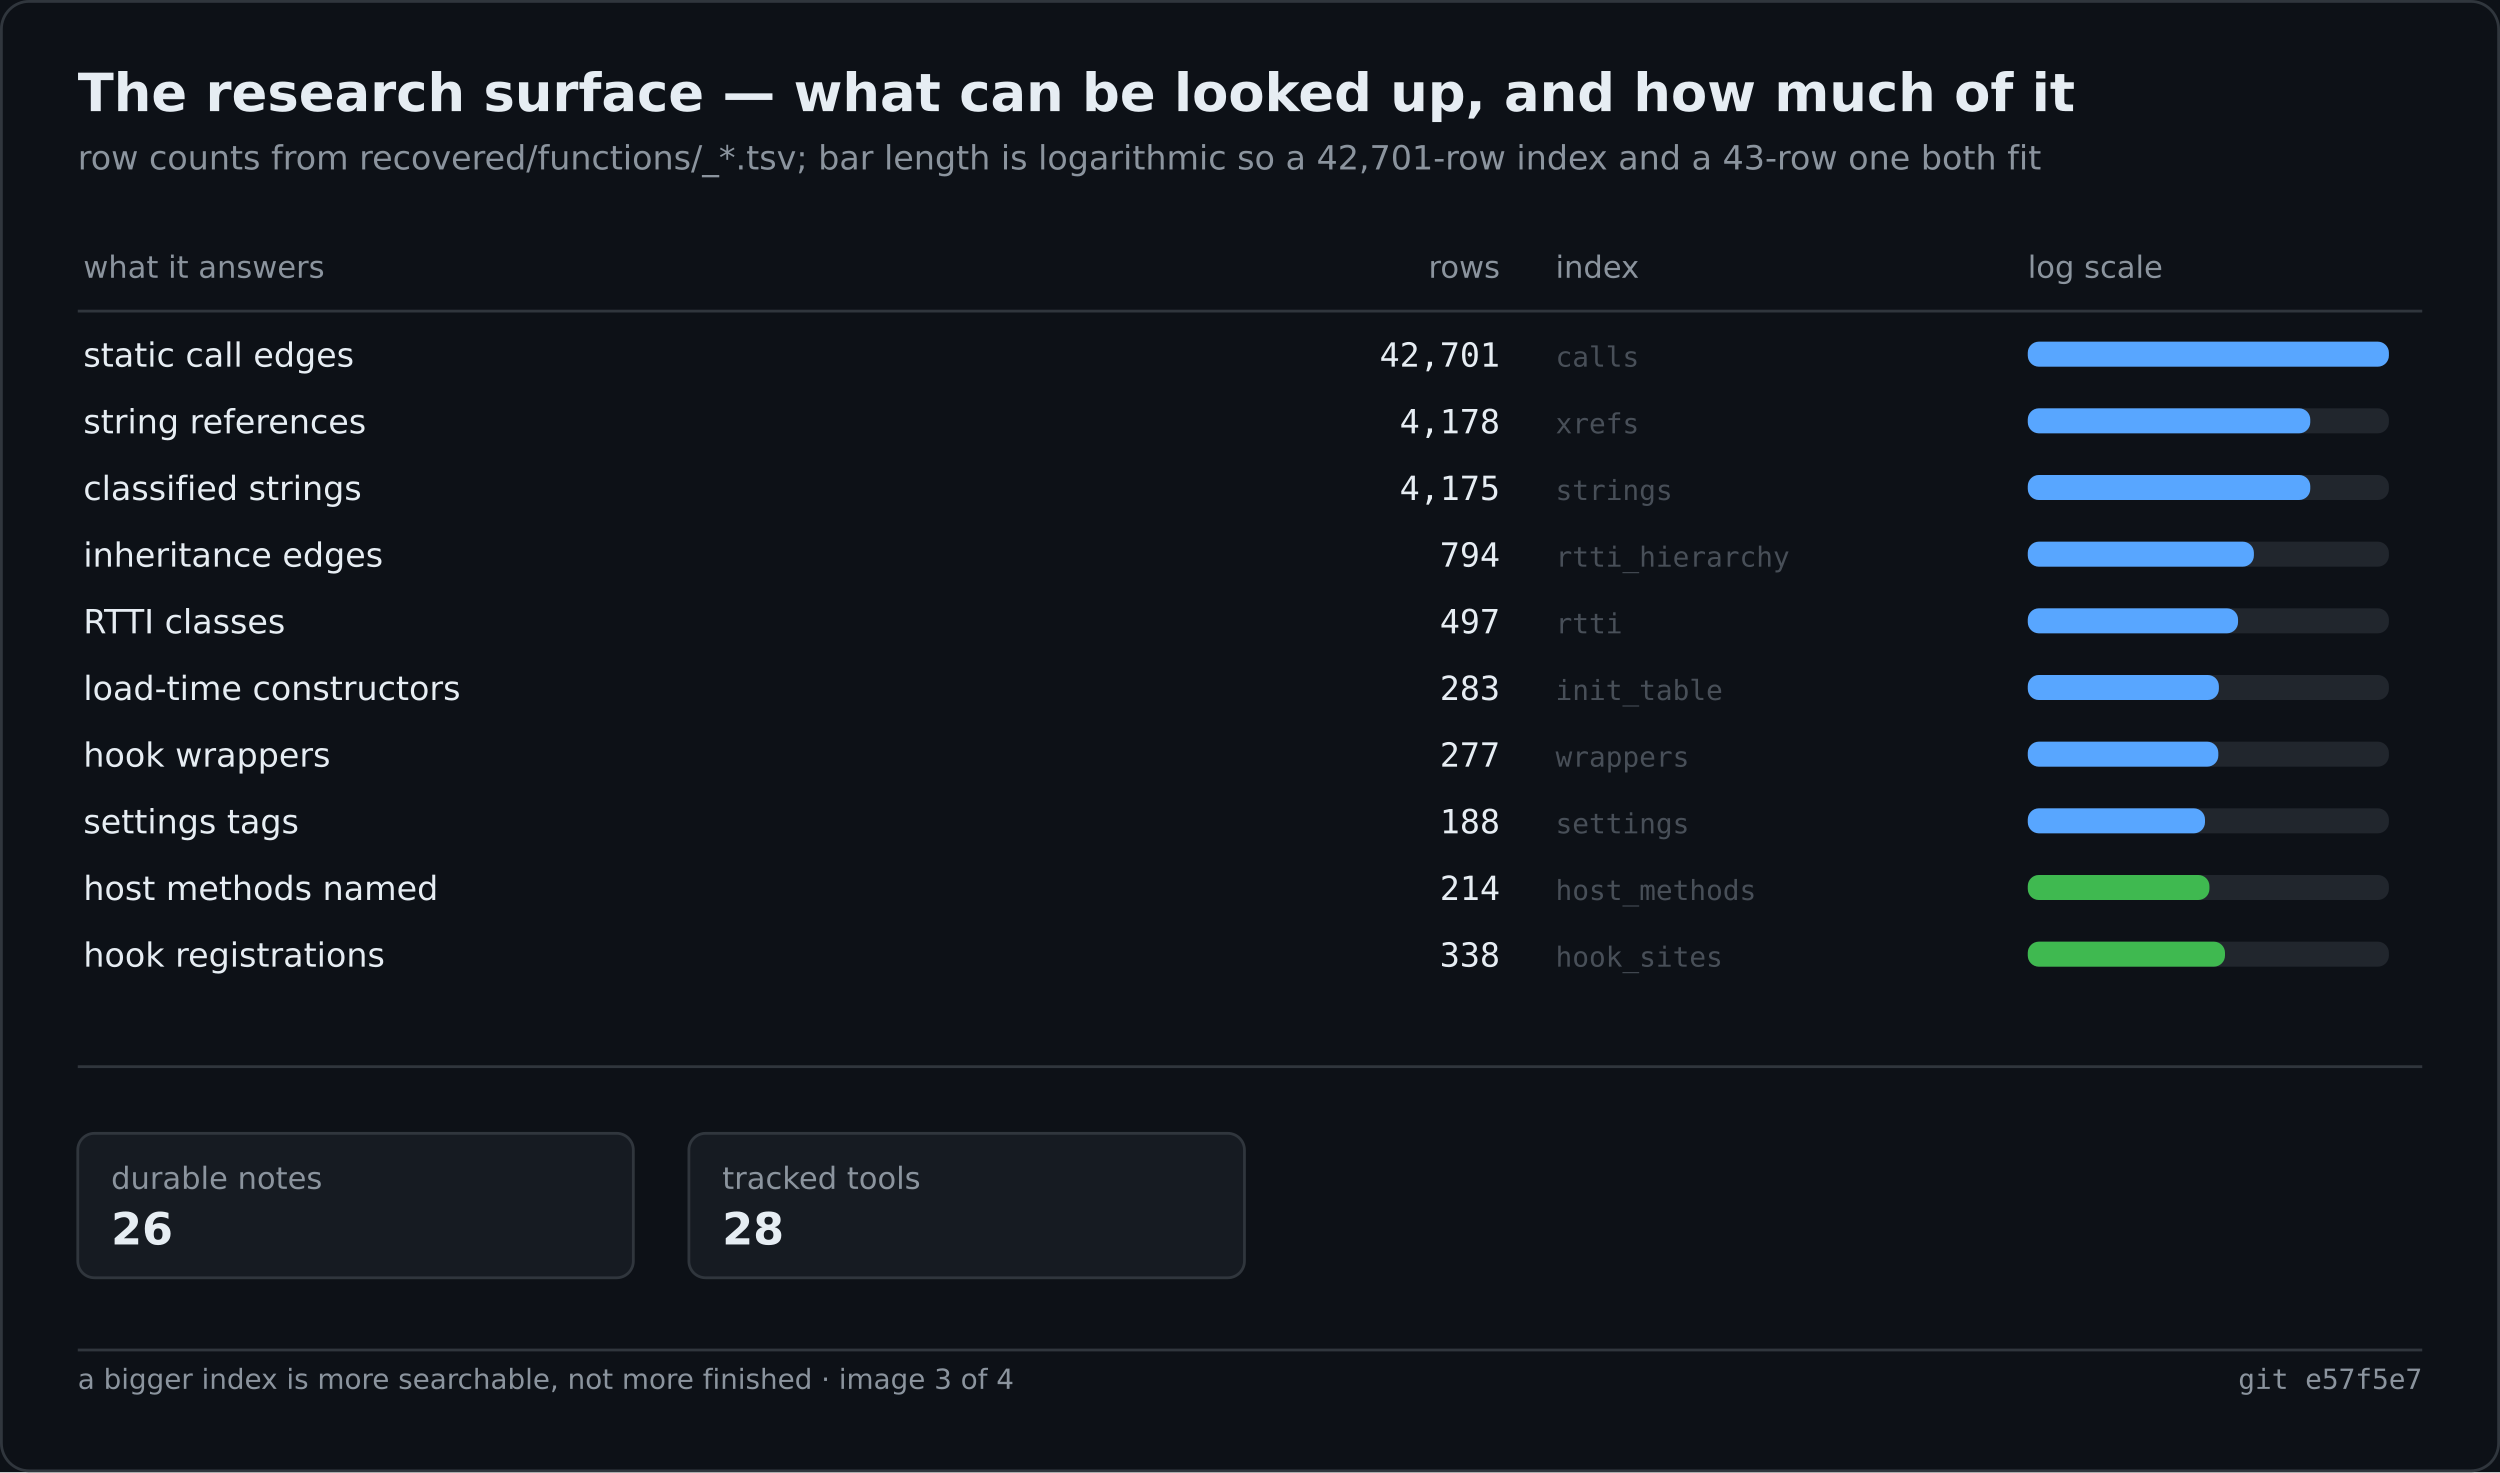
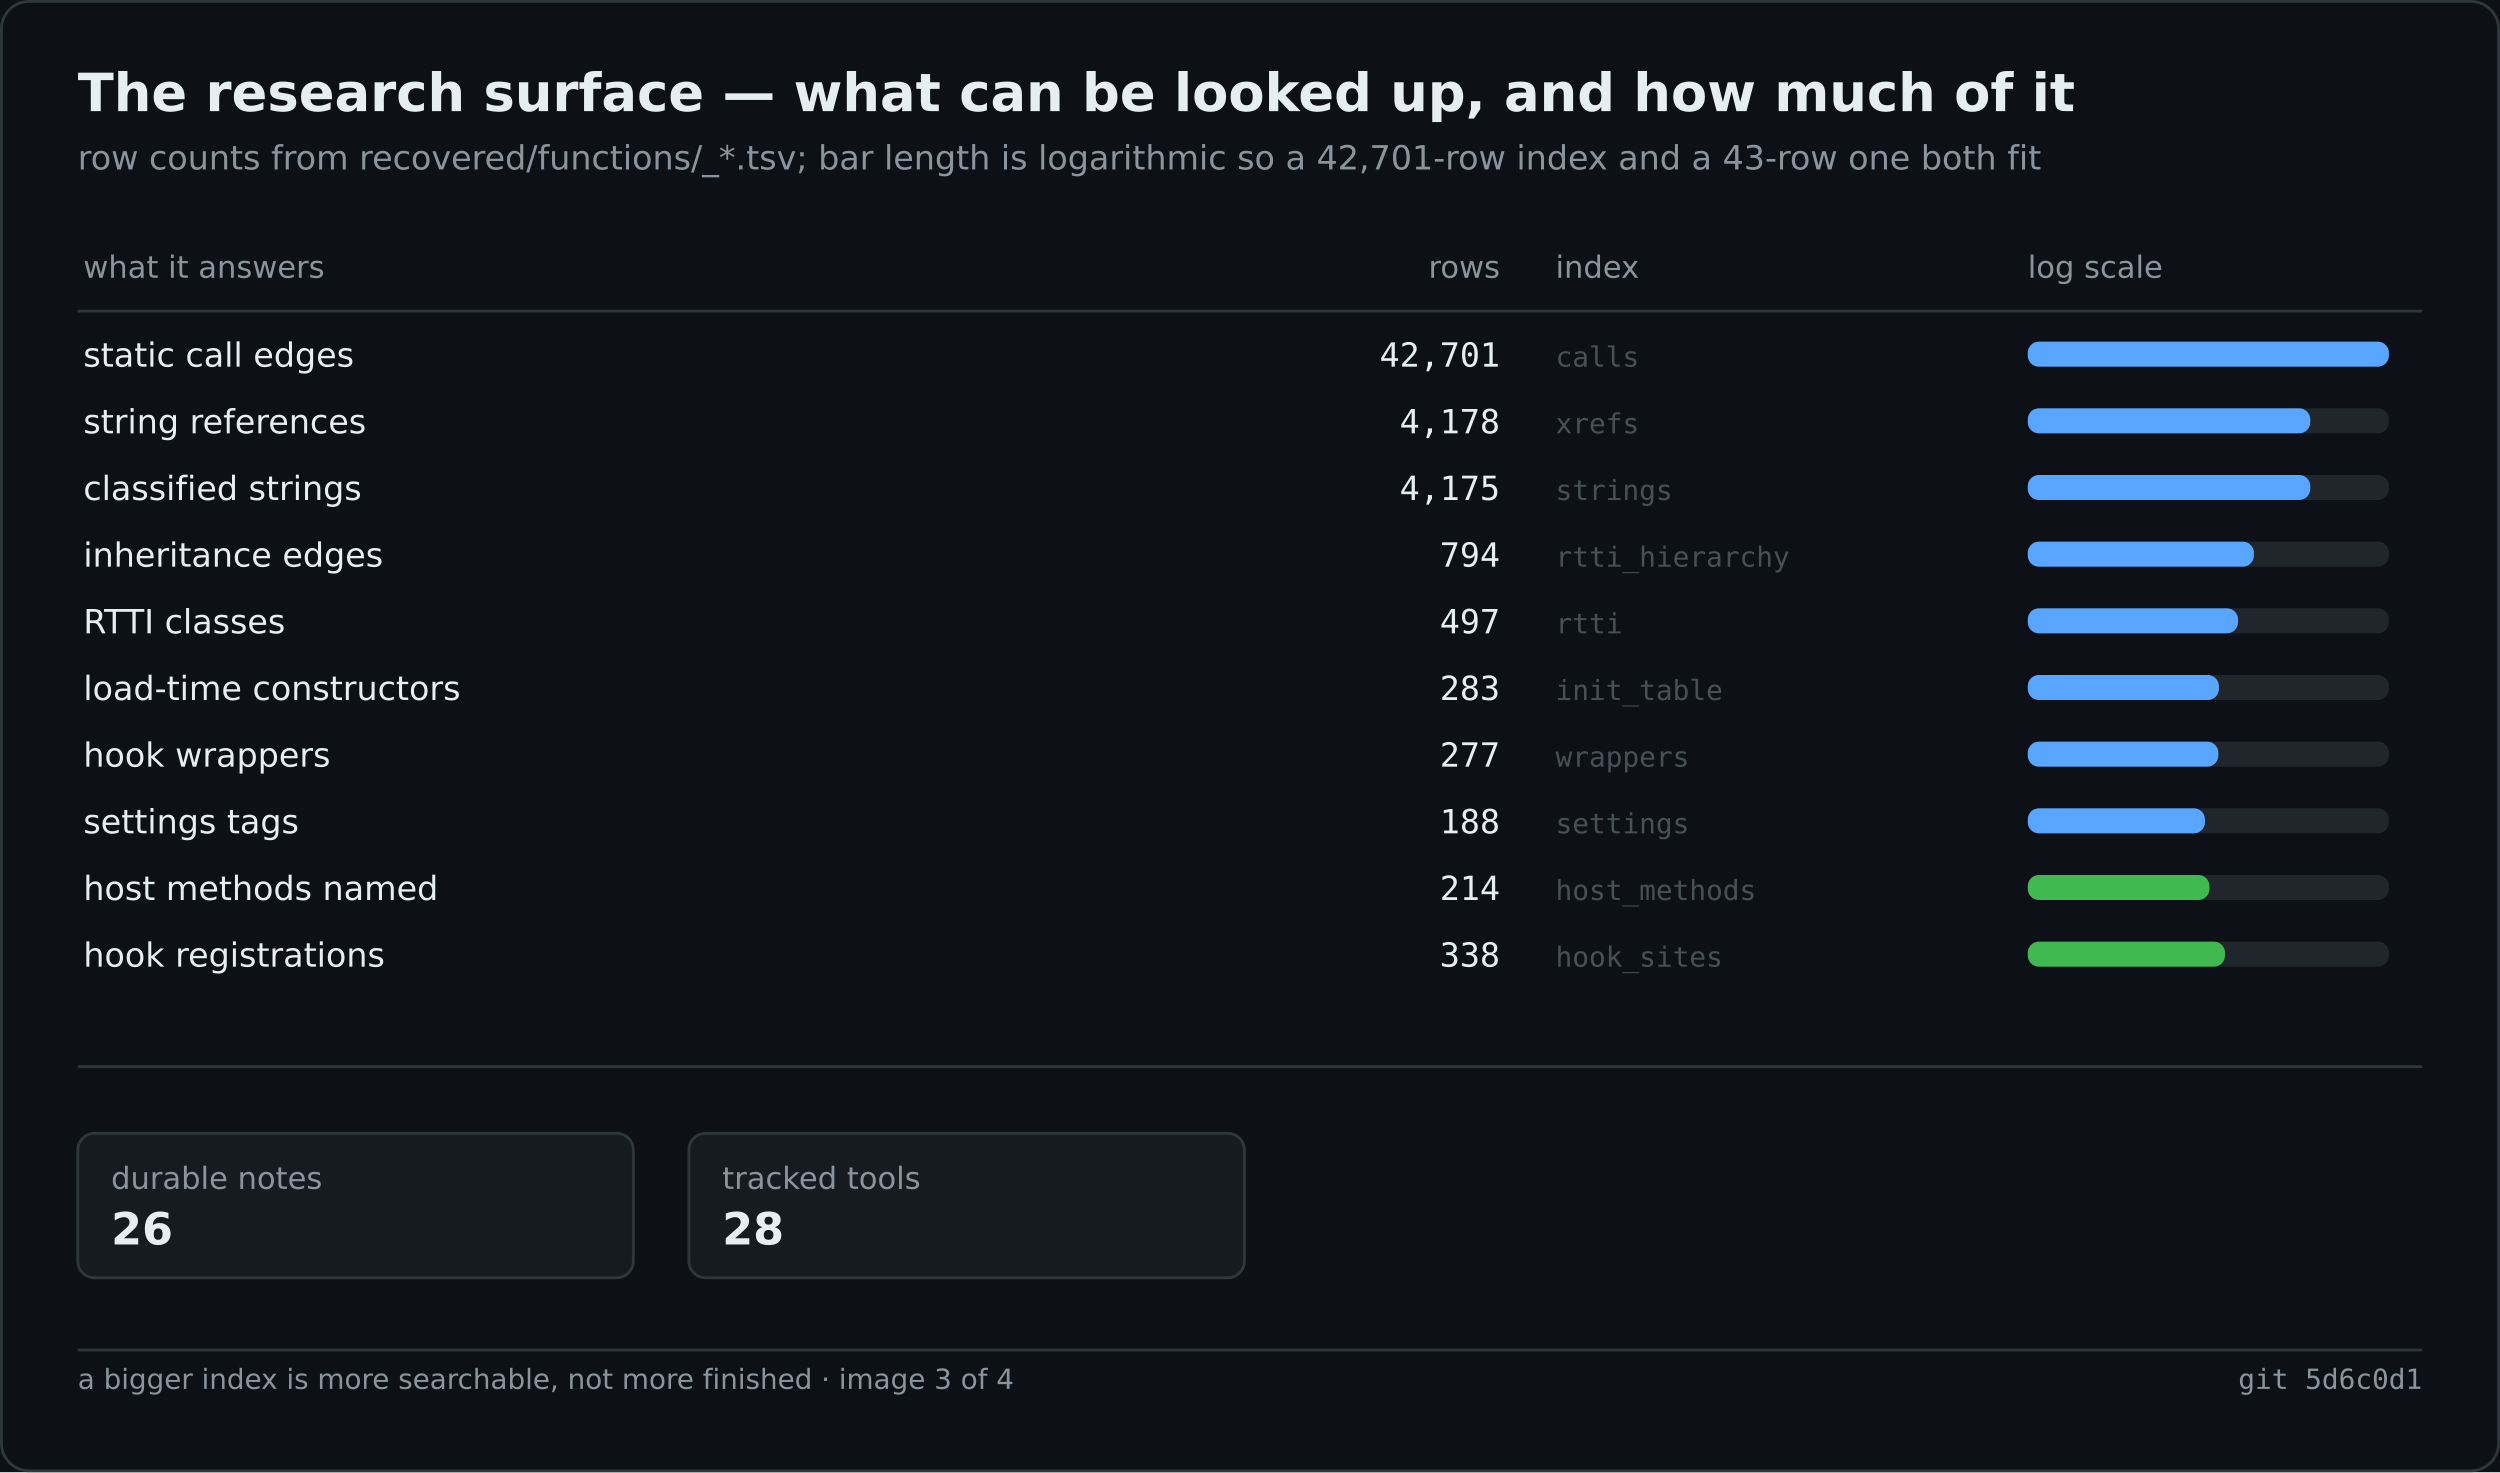
<svg xmlns="http://www.w3.org/2000/svg" width="900" height="530" viewBox="0 0 900 530" role="img" aria-label="The research surface — what can be looked up, and how much of it">
  <rect width="900" height="530" fill="#0d1117" />
  <rect x="0.5" y="0.5" width="899" height="529" fill="none" stroke="#30363d" rx="10" />
  <text x="28" y="40" font-family="Segoe UI,DejaVu Sans,Helvetica,sans-serif" font-size="19" font-weight="600" fill="#e6edf3">The research surface — what can be looked up, and how much of it</text>
  <text x="28" y="61" font-family="Segoe UI,DejaVu Sans,Helvetica,sans-serif" font-size="12" fill="#8b949e">row counts from recovered/functions/_*.tsv; bar length is logarithmic so a 42,701-row index and a 43-row one both fit</text>
  <text x="30.0" y="100.0" font-family="Segoe UI,DejaVu Sans,Helvetica,sans-serif" font-size="11" fill="#8b949e">what it answers</text>
  <text x="540.0" y="100.0" font-family="Segoe UI,DejaVu Sans,Helvetica,sans-serif" font-size="11" fill="#8b949e" text-anchor="end">rows</text>
  <text x="560.0" y="100.0" font-family="Segoe UI,DejaVu Sans,Helvetica,sans-serif" font-size="11" fill="#8b949e">index</text>
  <text x="730.0" y="100.0" font-family="Segoe UI,DejaVu Sans,Helvetica,sans-serif" font-size="11" fill="#8b949e">log scale</text>
  <line x1="28.0" y1="112.0" x2="872.0" y2="112.0" stroke="#30363d" stroke-width="1" />
  <text x="30.0" y="132.0" font-family="Segoe UI,DejaVu Sans,Helvetica,sans-serif" font-size="12" fill="#e6edf3">static call edges</text>
  <text x="540.0" y="132.0" font-family="Cascadia Mono,Consolas,DejaVu Sans Mono,monospace" font-size="12" fill="#e6edf3" text-anchor="end">42,701</text>
  <text x="560.0" y="132.0" font-family="Cascadia Mono,Consolas,DejaVu Sans Mono,monospace" font-size="10" fill="#484f58">calls</text>
  <rect x="730.0" y="123.0" width="130.0" height="9.0" fill="#21262d" rx="4" />
  <rect x="730.0" y="123.0" width="130.0" height="9.0" fill="#58a6ff" rx="4" />
  <text x="30.0" y="156.0" font-family="Segoe UI,DejaVu Sans,Helvetica,sans-serif" font-size="12" fill="#e6edf3">string references</text>
  <text x="540.0" y="156.0" font-family="Cascadia Mono,Consolas,DejaVu Sans Mono,monospace" font-size="12" fill="#e6edf3" text-anchor="end">4,178</text>
  <text x="560.0" y="156.0" font-family="Cascadia Mono,Consolas,DejaVu Sans Mono,monospace" font-size="10" fill="#484f58">xrefs</text>
  <rect x="730.0" y="147.0" width="130.0" height="9.0" fill="#21262d" rx="4" />
  <rect x="730.0" y="147.0" width="101.7" height="9.0" fill="#58a6ff" rx="4" />
  <text x="30.0" y="180.0" font-family="Segoe UI,DejaVu Sans,Helvetica,sans-serif" font-size="12" fill="#e6edf3">classified strings</text>
  <text x="540.0" y="180.0" font-family="Cascadia Mono,Consolas,DejaVu Sans Mono,monospace" font-size="12" fill="#e6edf3" text-anchor="end">4,175</text>
  <text x="560.0" y="180.0" font-family="Cascadia Mono,Consolas,DejaVu Sans Mono,monospace" font-size="10" fill="#484f58">strings</text>
  <rect x="730.0" y="171.0" width="130.0" height="9.0" fill="#21262d" rx="4" />
  <rect x="730.0" y="171.0" width="101.7" height="9.0" fill="#58a6ff" rx="4" />
  <text x="30.0" y="204.0" font-family="Segoe UI,DejaVu Sans,Helvetica,sans-serif" font-size="12" fill="#e6edf3">inheritance edges</text>
  <text x="540.0" y="204.0" font-family="Cascadia Mono,Consolas,DejaVu Sans Mono,monospace" font-size="12" fill="#e6edf3" text-anchor="end">794</text>
  <text x="560.0" y="204.0" font-family="Cascadia Mono,Consolas,DejaVu Sans Mono,monospace" font-size="10" fill="#484f58">rtti_hierarchy</text>
  <rect x="730.0" y="195.0" width="130.0" height="9.0" fill="#21262d" rx="4" />
  <rect x="730.0" y="195.0" width="81.4" height="9.0" fill="#58a6ff" rx="4" />
  <text x="30.0" y="228.0" font-family="Segoe UI,DejaVu Sans,Helvetica,sans-serif" font-size="12" fill="#e6edf3">RTTI classes</text>
  <text x="540.0" y="228.0" font-family="Cascadia Mono,Consolas,DejaVu Sans Mono,monospace" font-size="12" fill="#e6edf3" text-anchor="end">497</text>
  <text x="560.0" y="228.0" font-family="Cascadia Mono,Consolas,DejaVu Sans Mono,monospace" font-size="10" fill="#484f58">rtti</text>
  <rect x="730.0" y="219.0" width="130.0" height="9.0" fill="#21262d" rx="4" />
  <rect x="730.0" y="219.0" width="75.7" height="9.0" fill="#58a6ff" rx="4" />
  <text x="30.0" y="252.0" font-family="Segoe UI,DejaVu Sans,Helvetica,sans-serif" font-size="12" fill="#e6edf3">load-time constructors</text>
  <text x="540.0" y="252.0" font-family="Cascadia Mono,Consolas,DejaVu Sans Mono,monospace" font-size="12" fill="#e6edf3" text-anchor="end">283</text>
  <text x="560.0" y="252.0" font-family="Cascadia Mono,Consolas,DejaVu Sans Mono,monospace" font-size="10" fill="#484f58">init_table</text>
  <rect x="730.0" y="243.0" width="130.0" height="9.0" fill="#21262d" rx="4" />
  <rect x="730.0" y="243.0" width="68.8" height="9.0" fill="#58a6ff" rx="4" />
  <text x="30.0" y="276.0" font-family="Segoe UI,DejaVu Sans,Helvetica,sans-serif" font-size="12" fill="#e6edf3">hook wrappers</text>
  <text x="540.0" y="276.0" font-family="Cascadia Mono,Consolas,DejaVu Sans Mono,monospace" font-size="12" fill="#e6edf3" text-anchor="end">277</text>
  <text x="560.0" y="276.0" font-family="Cascadia Mono,Consolas,DejaVu Sans Mono,monospace" font-size="10" fill="#484f58">wrappers</text>
  <rect x="730.0" y="267.0" width="130.0" height="9.0" fill="#21262d" rx="4" />
  <rect x="730.0" y="267.0" width="68.6" height="9.0" fill="#58a6ff" rx="4" />
  <text x="30.0" y="300.0" font-family="Segoe UI,DejaVu Sans,Helvetica,sans-serif" font-size="12" fill="#e6edf3">settings tags</text>
  <text x="540.0" y="300.0" font-family="Cascadia Mono,Consolas,DejaVu Sans Mono,monospace" font-size="12" fill="#e6edf3" text-anchor="end">188</text>
  <text x="560.0" y="300.0" font-family="Cascadia Mono,Consolas,DejaVu Sans Mono,monospace" font-size="10" fill="#484f58">settings</text>
  <rect x="730.0" y="291.0" width="130.0" height="9.0" fill="#21262d" rx="4" />
  <rect x="730.0" y="291.0" width="63.8" height="9.0" fill="#58a6ff" rx="4" />
  <text x="30.0" y="324.0" font-family="Segoe UI,DejaVu Sans,Helvetica,sans-serif" font-size="12" fill="#e6edf3">host methods named</text>
  <text x="540.0" y="324.0" font-family="Cascadia Mono,Consolas,DejaVu Sans Mono,monospace" font-size="12" fill="#e6edf3" text-anchor="end">214</text>
  <text x="560.0" y="324.0" font-family="Cascadia Mono,Consolas,DejaVu Sans Mono,monospace" font-size="10" fill="#484f58">host_methods</text>
  <rect x="730.0" y="315.0" width="130.0" height="9.0" fill="#21262d" rx="4" />
  <rect x="730.0" y="315.0" width="65.4" height="9.0" fill="#3fb950" rx="4" />
  <text x="30.0" y="348.0" font-family="Segoe UI,DejaVu Sans,Helvetica,sans-serif" font-size="12" fill="#e6edf3">hook registrations</text>
  <text x="540.0" y="348.0" font-family="Cascadia Mono,Consolas,DejaVu Sans Mono,monospace" font-size="12" fill="#e6edf3" text-anchor="end">338</text>
  <text x="560.0" y="348.0" font-family="Cascadia Mono,Consolas,DejaVu Sans Mono,monospace" font-size="10" fill="#484f58">hook_sites</text>
  <rect x="730.0" y="339.0" width="130.0" height="9.0" fill="#21262d" rx="4" />
  <rect x="730.0" y="339.0" width="71.0" height="9.0" fill="#3fb950" rx="4" />
  <line x1="28.0" y1="384.0" x2="872.0" y2="384.0" stroke="#30363d" stroke-width="1" />
  <rect x="28.0" y="408.0" width="200.0" height="52.0" fill="#161b22" rx="6" stroke="#30363d" stroke-width="1" />
  <text x="40.0" y="428.0" font-family="Segoe UI,DejaVu Sans,Helvetica,sans-serif" font-size="11" fill="#8b949e">durable notes</text>
  <text x="40.0" y="448.0" font-family="Segoe UI,DejaVu Sans,Helvetica,sans-serif" font-size="16" fill="#e6edf3" font-weight="600">26</text>
  <rect x="248.0" y="408.0" width="200.0" height="52.0" fill="#161b22" rx="6" stroke="#30363d" stroke-width="1" />
  <text x="260.0" y="428.0" font-family="Segoe UI,DejaVu Sans,Helvetica,sans-serif" font-size="11" fill="#8b949e">tracked tools</text>
  <text x="260.0" y="448.0" font-family="Segoe UI,DejaVu Sans,Helvetica,sans-serif" font-size="16" fill="#e6edf3" font-weight="600">28</text>
  <line x1="28.0" y1="486.0" x2="872.0" y2="486.0" stroke="#30363d" stroke-width="1" />
  <text x="28.0" y="500.0" font-family="Segoe UI,DejaVu Sans,Helvetica,sans-serif" font-size="10" fill="#8b949e">a bigger index is more searchable, not more finished · image 3 of 4</text>
-   <text x="872.0" y="500.0" font-family="Cascadia Mono,Consolas,DejaVu Sans Mono,monospace" font-size="10" fill="#8b949e" text-anchor="end">git e57f5e7</text>
+   <text x="872.0" y="500.0" font-family="Cascadia Mono,Consolas,DejaVu Sans Mono,monospace" font-size="10" fill="#8b949e" text-anchor="end">git 5d6c0d1</text>
</svg>
